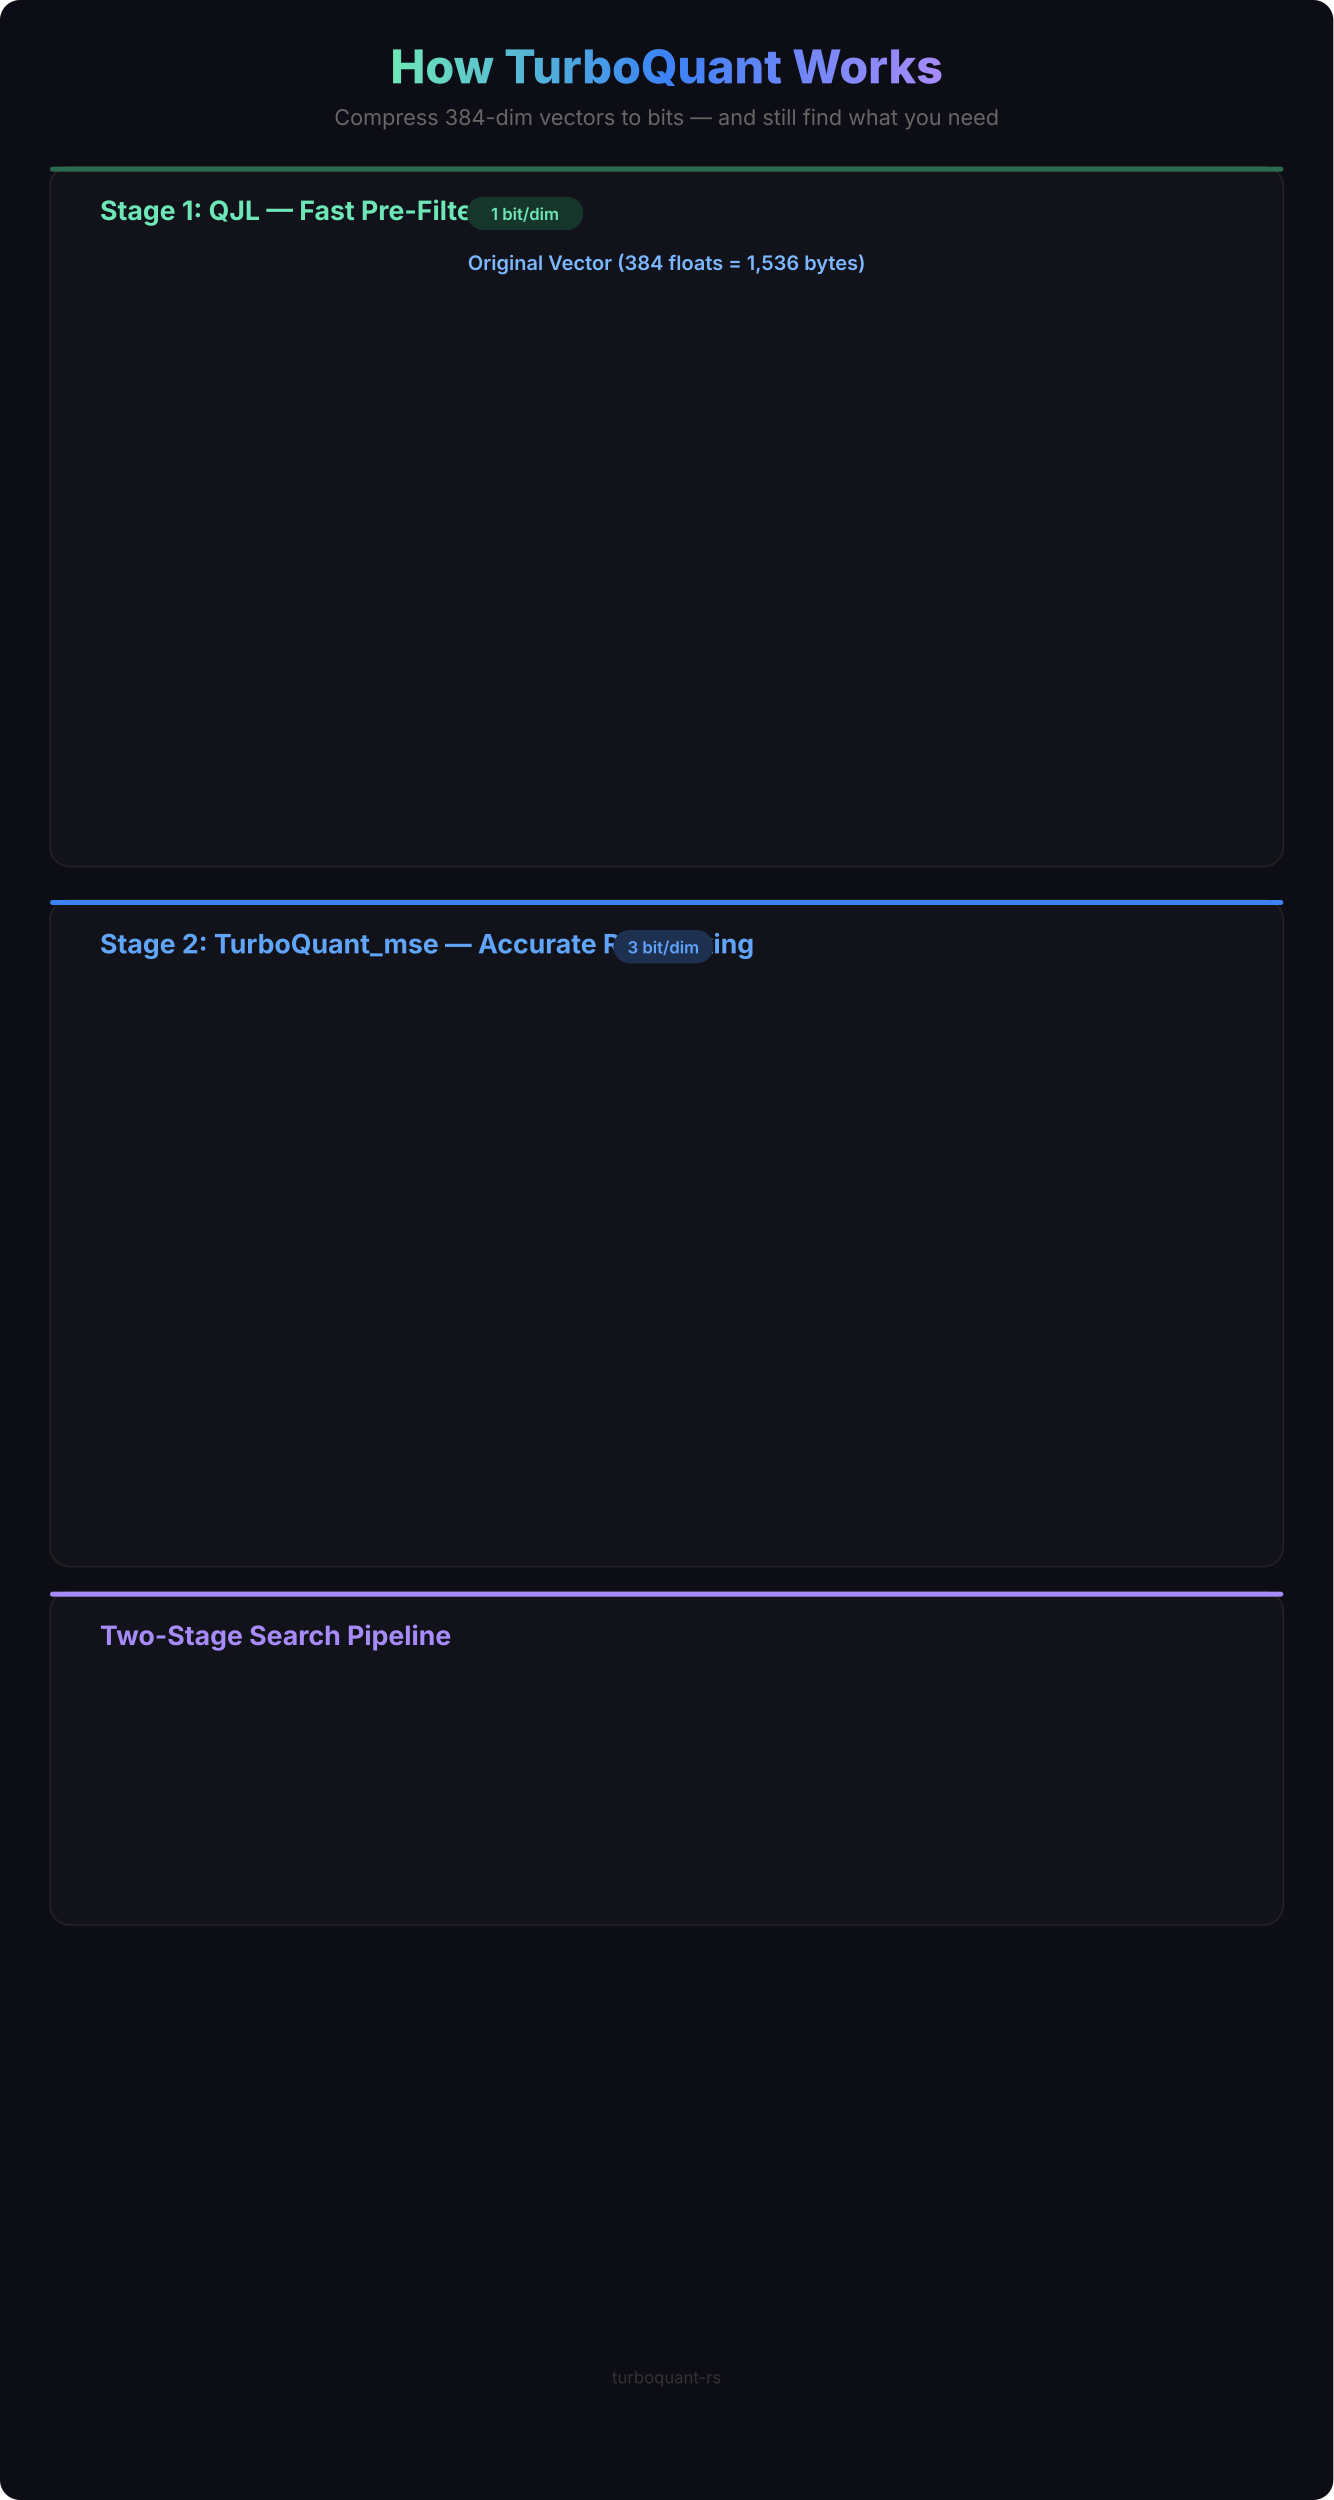
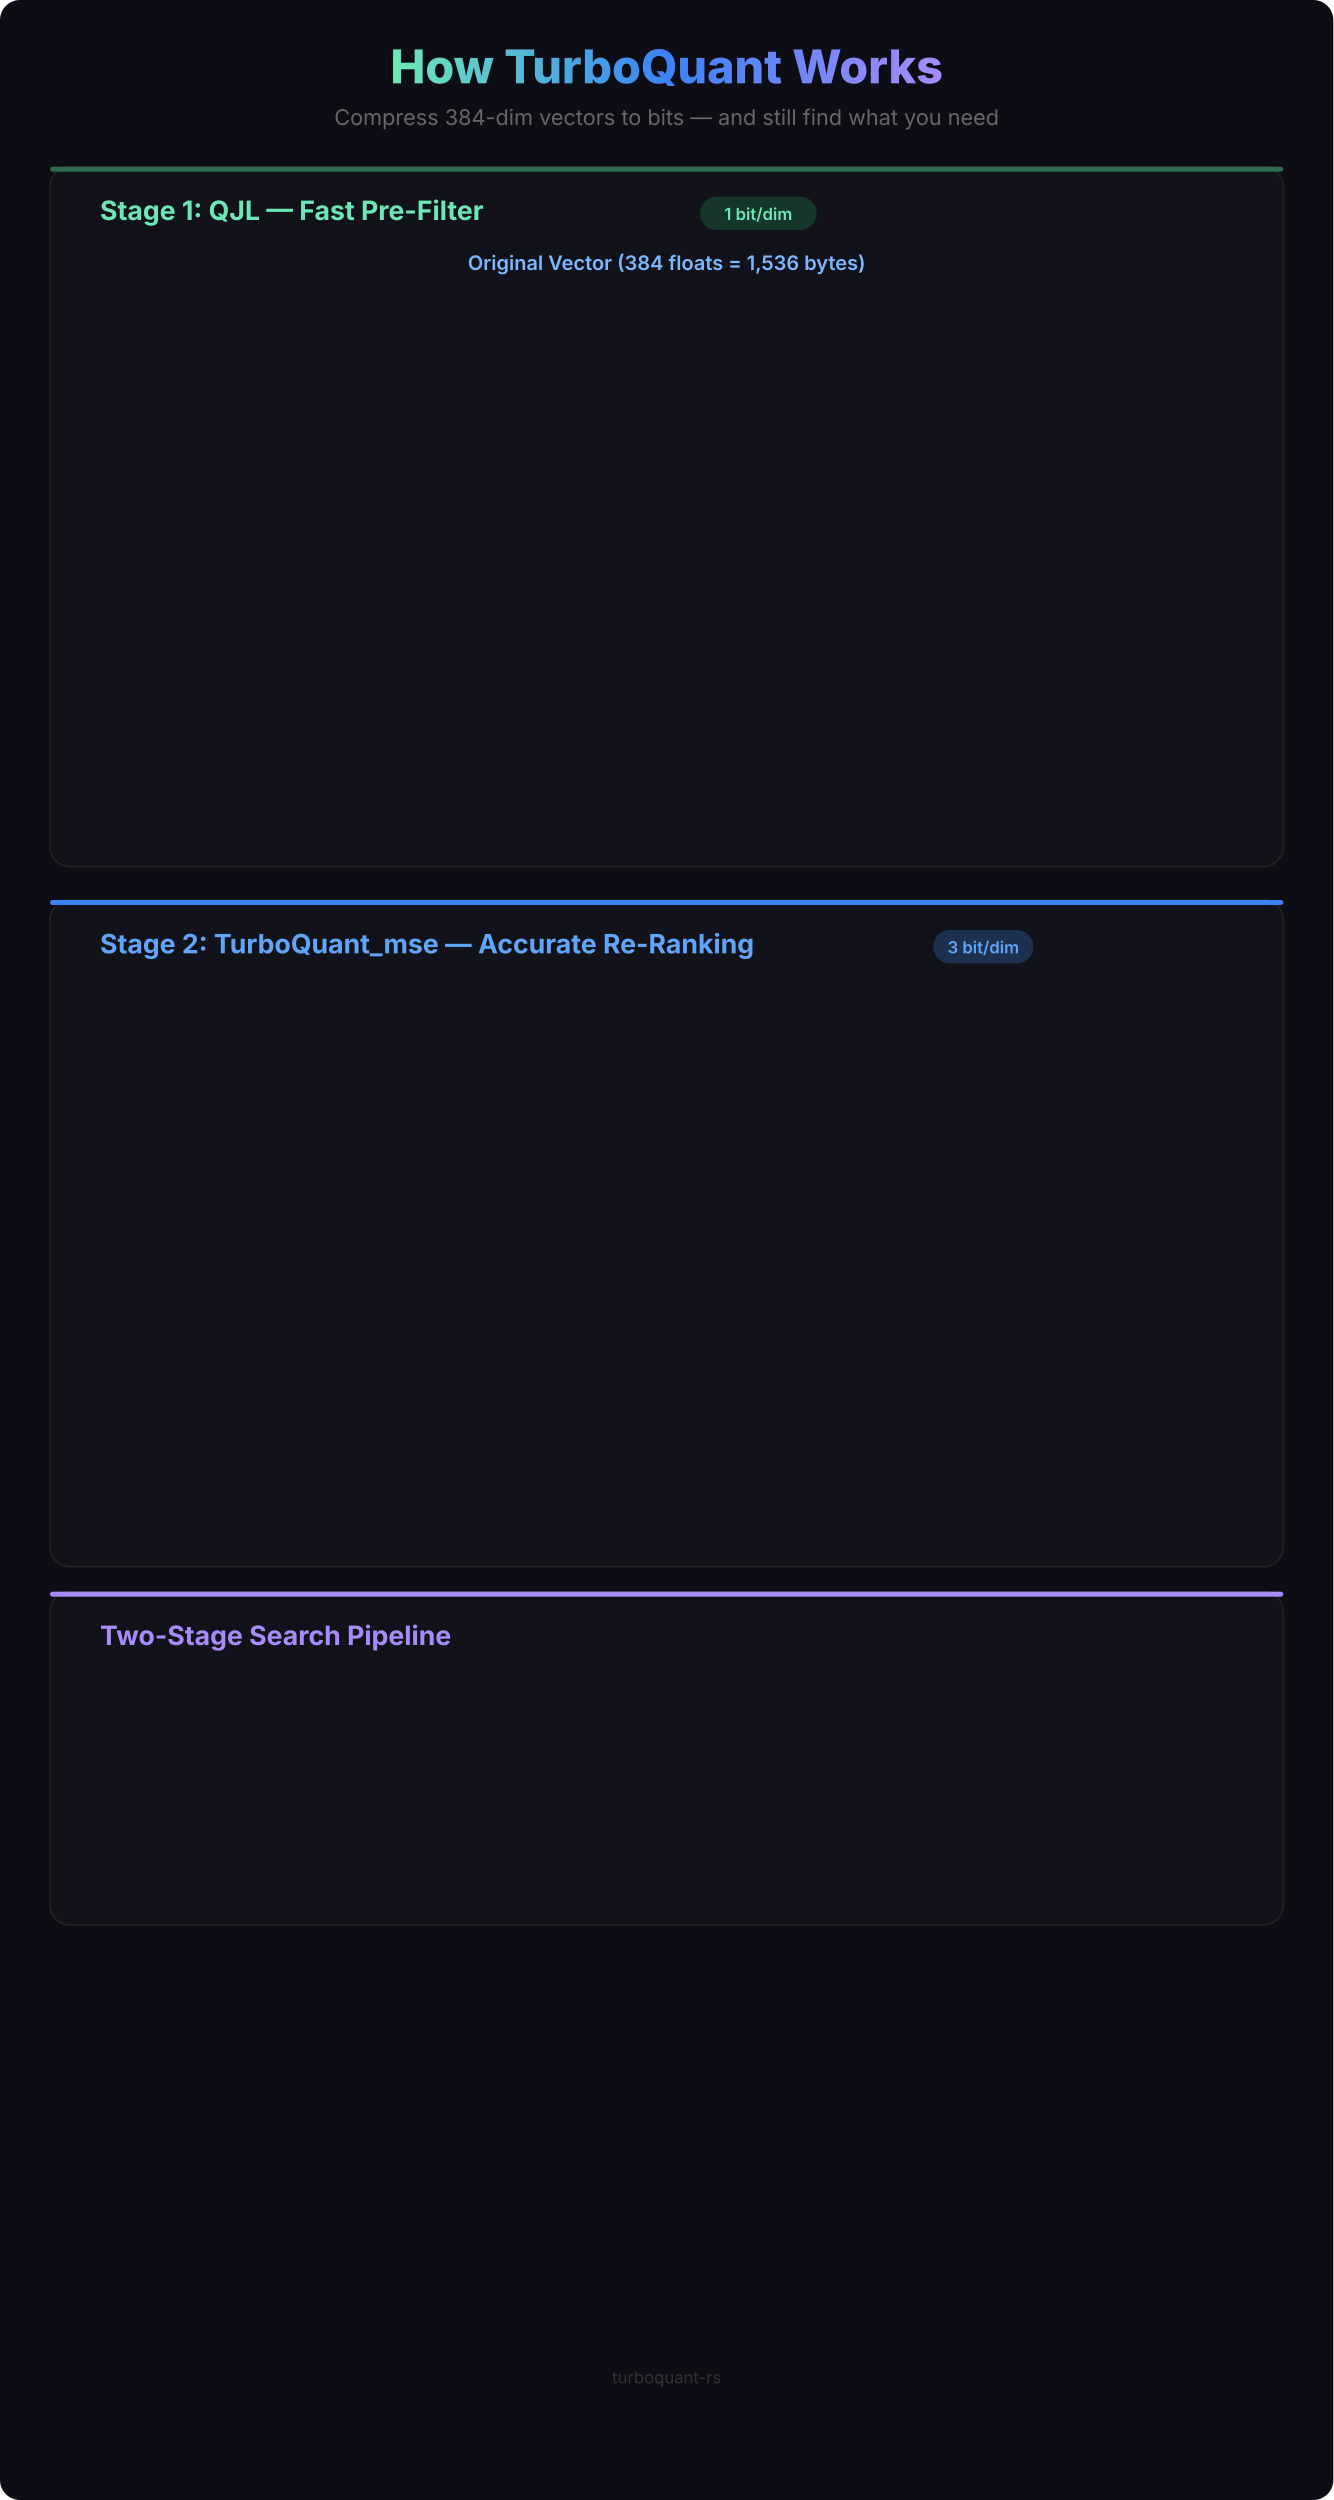
<svg xmlns="http://www.w3.org/2000/svg" viewBox="0 0 800 1500" font-family="'Inter', -apple-system, system-ui, sans-serif">
  <defs>
    <linearGradient id="grad-title" x1="0%" y1="0%" x2="100%" y2="0%">
      <stop offset="0%" style="stop-color:#6ee7b7" />
      <stop offset="50%" style="stop-color:#3b82f6" />
      <stop offset="100%" style="stop-color:#a78bfa" />
    </linearGradient>
  </defs>
  <rect width="800" height="1500" fill="#0d0d15" rx="12" />
  <text x="400" y="50" text-anchor="middle" fill="url(#grad-title)" font-size="28" font-weight="800">How TurboQuant Works</text>
  <text x="400" y="75" text-anchor="middle" fill="#666" font-size="13">Compress 384-dim vectors to bits — and still find what you need</text>
  <rect x="30" y="100" width="740" height="420" rx="12" fill="#12121a" stroke="#222" stroke-width="1" />
  <rect x="30" y="100" width="740" height="3" rx="1.5" fill="#2d6a4f" />
  <text x="60" y="132" fill="#6ee7b7" font-size="16" font-weight="700">Stage 1: QJL — Fast Pre-Filter</text>
-   <rect x="280" y="118" width="70" height="20" rx="10" fill="#16362b" />
-   <text x="315" y="132" text-anchor="middle" fill="#6ee7b7" font-size="10" font-weight="600">1 bit/dim</text>
+   <rect x="420" y="118" width="70" height="20" rx="10" fill="#16362b" />
+   <text x="455" y="132" text-anchor="middle" fill="#6ee7b7" font-size="10" font-weight="600">1 bit/dim</text>
  <text x="400" y="162" text-anchor="middle" fill="#7cb8ff" font-size="12" font-weight="600">Original Vector (384 floats = 1,536 bytes)</text>
  <g opacity="0">
    <animate attributeName="opacity" from="0" to="1" dur="0.5s" begin="0.1s" fill="freeze" />
    <rect x="65" y="172" width="32" height="22" rx="3" fill="#1e3a5f" stroke="#2a5a8f" stroke-width="0.5" />
    <text x="81" y="187" text-anchor="middle" fill="#7cb8ff" font-size="7" font-weight="600">0.42</text>
    <rect x="101" y="172" width="32" height="22" rx="3" fill="#1e3a5f" stroke="#2a5a8f" stroke-width="0.5" />
    <text x="117" y="187" text-anchor="middle" fill="#7cb8ff" font-size="7" font-weight="600">-0.17</text>
    <rect x="137" y="172" width="32" height="22" rx="3" fill="#1e3a5f" stroke="#2a5a8f" stroke-width="0.5" />
    <text x="153" y="187" text-anchor="middle" fill="#7cb8ff" font-size="7" font-weight="600">0.88</text>
    <rect x="173" y="172" width="32" height="22" rx="3" fill="#1e3a5f" stroke="#2a5a8f" stroke-width="0.5" />
    <text x="189" y="187" text-anchor="middle" fill="#7cb8ff" font-size="7" font-weight="600">-0.63</text>
    <rect x="209" y="172" width="32" height="22" rx="3" fill="#1e3a5f" stroke="#2a5a8f" stroke-width="0.5" />
    <text x="225" y="187" text-anchor="middle" fill="#7cb8ff" font-size="7" font-weight="600">0.15</text>
    <rect x="245" y="172" width="32" height="22" rx="3" fill="#1e3a5f" stroke="#2a5a8f" stroke-width="0.5" />
    <text x="261" y="187" text-anchor="middle" fill="#7cb8ff" font-size="7" font-weight="600">-0.91</text>
    <rect x="281" y="172" width="32" height="22" rx="3" fill="#1e3a5f" stroke="#2a5a8f" stroke-width="0.5" />
    <text x="297" y="187" text-anchor="middle" fill="#7cb8ff" font-size="7" font-weight="600">0.33</text>
    <rect x="317" y="172" width="32" height="22" rx="3" fill="#1e3a5f" stroke="#2a5a8f" stroke-width="0.5" />
    <text x="333" y="187" text-anchor="middle" fill="#7cb8ff" font-size="7" font-weight="600">-0.44</text>
    <rect x="353" y="172" width="32" height="22" rx="3" fill="#1e3a5f" stroke="#2a5a8f" stroke-width="0.5" />
    <text x="369" y="187" text-anchor="middle" fill="#7cb8ff" font-size="7" font-weight="600">0.72</text>
    <rect x="389" y="172" width="32" height="22" rx="3" fill="#1e3a5f" stroke="#2a5a8f" stroke-width="0.5" />
    <text x="405" y="187" text-anchor="middle" fill="#7cb8ff" font-size="7" font-weight="600">-0.28</text>
    <rect x="425" y="172" width="32" height="22" rx="3" fill="#1e3a5f" stroke="#2a5a8f" stroke-width="0.5" />
    <text x="441" y="187" text-anchor="middle" fill="#7cb8ff" font-size="7" font-weight="600">0.56</text>
    <rect x="461" y="172" width="32" height="22" rx="3" fill="#1e3a5f" stroke="#2a5a8f" stroke-width="0.5" />
    <text x="477" y="187" text-anchor="middle" fill="#7cb8ff" font-size="7" font-weight="600">-0.05</text>
    <rect x="497" y="172" width="32" height="22" rx="3" fill="#1e3a5f" stroke="#2a5a8f" stroke-width="0.5" />
    <text x="513" y="187" text-anchor="middle" fill="#7cb8ff" font-size="7" font-weight="600">0.39</text>
    <rect x="533" y="172" width="32" height="22" rx="3" fill="#1e3a5f" stroke="#2a5a8f" stroke-width="0.5" />
    <text x="549" y="187" text-anchor="middle" fill="#7cb8ff" font-size="7" font-weight="600">-0.77</text>
    <rect x="569" y="172" width="32" height="22" rx="3" fill="#1e3a5f" stroke="#2a5a8f" stroke-width="0.5" />
    <text x="585" y="187" text-anchor="middle" fill="#7cb8ff" font-size="7" font-weight="600">0.61</text>
    <rect x="605" y="172" width="32" height="22" rx="3" fill="#1e3a5f" stroke="#2a5a8f" stroke-width="0.5" />
    <text x="621" y="187" text-anchor="middle" fill="#7cb8ff" font-size="7" font-weight="600">-0.34</text>
    <text x="660" y="187" fill="#555" font-size="14">. . .</text>
    <text x="720" y="187" fill="#555" font-size="9">x384</text>
  </g>
  <g opacity="0">
    <animate attributeName="opacity" from="0" to="1" dur="0.4s" begin="0.8s" fill="freeze" />
    <text x="400" y="215" text-anchor="middle" fill="#3b82f6" font-size="18">↓</text>
    <text x="400" y="232" text-anchor="middle" fill="#888" font-size="11">Multiply by random Gaussian matrix R (seeded, deterministic)</text>
    <text x="400" y="255" text-anchor="middle" fill="#3b82f6" font-size="18">↓</text>
    <text x="400" y="272" text-anchor="middle" fill="#888" font-size="11">Keep only the sign: positive → 1, negative → 0</text>
    <text x="400" y="295" text-anchor="middle" fill="#3b82f6" font-size="18">↓</text>
  </g>
  <g opacity="0">
    <animate attributeName="opacity" from="0" to="1" dur="0.5s" begin="1.5s" fill="freeze" />
    <text x="400" y="318" text-anchor="middle" fill="#6ee7b7" font-size="12" font-weight="600">Compressed: 384 bits = 48 bytes (32x smaller!)</text>
    <rect x="65" y="328" width="22" height="22" rx="3" fill="#2d6a4f" stroke="#40916c" stroke-width="0.5" />
    <text x="76" y="343" text-anchor="middle" fill="#6ee7b7" font-size="9" font-weight="700">1</text>
    <rect x="91" y="328" width="22" height="22" rx="3" fill="#1a1a2e" stroke="#333" stroke-width="0.5" />
    <text x="102" y="343" text-anchor="middle" fill="#555" font-size="9" font-weight="700">0</text>
    <rect x="117" y="328" width="22" height="22" rx="3" fill="#2d6a4f" stroke="#40916c" stroke-width="0.5" />
    <text x="128" y="343" text-anchor="middle" fill="#6ee7b7" font-size="9" font-weight="700">1</text>
    <rect x="143" y="328" width="22" height="22" rx="3" fill="#1a1a2e" stroke="#333" stroke-width="0.5" />
    <text x="154" y="343" text-anchor="middle" fill="#555" font-size="9" font-weight="700">0</text>
    <rect x="169" y="328" width="22" height="22" rx="3" fill="#2d6a4f" stroke="#40916c" stroke-width="0.5" />
    <text x="180" y="343" text-anchor="middle" fill="#6ee7b7" font-size="9" font-weight="700">1</text>
    <rect x="195" y="328" width="22" height="22" rx="3" fill="#1a1a2e" stroke="#333" stroke-width="0.5" />
    <text x="206" y="343" text-anchor="middle" fill="#555" font-size="9" font-weight="700">0</text>
    <rect x="221" y="328" width="22" height="22" rx="3" fill="#2d6a4f" stroke="#40916c" stroke-width="0.5" />
    <text x="232" y="343" text-anchor="middle" fill="#6ee7b7" font-size="9" font-weight="700">1</text>
    <rect x="247" y="328" width="22" height="22" rx="3" fill="#1a1a2e" stroke="#333" stroke-width="0.5" />
    <text x="258" y="343" text-anchor="middle" fill="#555" font-size="9" font-weight="700">0</text>
    <rect x="273" y="328" width="22" height="22" rx="3" fill="#2d6a4f" stroke="#40916c" stroke-width="0.5" />
    <text x="284" y="343" text-anchor="middle" fill="#6ee7b7" font-size="9" font-weight="700">1</text>
    <rect x="299" y="328" width="22" height="22" rx="3" fill="#1a1a2e" stroke="#333" stroke-width="0.5" />
    <text x="310" y="343" text-anchor="middle" fill="#555" font-size="9" font-weight="700">0</text>
    <rect x="325" y="328" width="22" height="22" rx="3" fill="#2d6a4f" stroke="#40916c" stroke-width="0.5" />
    <text x="336" y="343" text-anchor="middle" fill="#6ee7b7" font-size="9" font-weight="700">1</text>
    <rect x="351" y="328" width="22" height="22" rx="3" fill="#1a1a2e" stroke="#333" stroke-width="0.5" />
    <text x="362" y="343" text-anchor="middle" fill="#555" font-size="9" font-weight="700">0</text>
    <rect x="377" y="328" width="22" height="22" rx="3" fill="#2d6a4f" stroke="#40916c" stroke-width="0.5" />
    <text x="388" y="343" text-anchor="middle" fill="#6ee7b7" font-size="9" font-weight="700">1</text>
    <rect x="403" y="328" width="22" height="22" rx="3" fill="#2d6a4f" stroke="#40916c" stroke-width="0.5" />
    <text x="414" y="343" text-anchor="middle" fill="#6ee7b7" font-size="9" font-weight="700">1</text>
    <rect x="429" y="328" width="22" height="22" rx="3" fill="#1a1a2e" stroke="#333" stroke-width="0.5" />
    <text x="440" y="343" text-anchor="middle" fill="#555" font-size="9" font-weight="700">0</text>
    <rect x="455" y="328" width="22" height="22" rx="3" fill="#2d6a4f" stroke="#40916c" stroke-width="0.5" />
    <text x="466" y="343" text-anchor="middle" fill="#6ee7b7" font-size="9" font-weight="700">1</text>
    <text x="500" y="343" fill="#555" font-size="14">. . .</text>
  </g>
  <g opacity="0">
    <animate attributeName="opacity" from="0" to="1" dur="0.5s" begin="2.2s" fill="freeze" />
    <text x="400" y="385" text-anchor="middle" fill="#aaa" font-size="12" font-weight="600">Comparing = XOR + popcount (Hamming distance)</text>
    <text x="60" y="414" fill="#6ee7b7" font-size="10">A:</text>
    <rect x="80" y="400" width="24" height="22" rx="3" fill="#2d6a4f" stroke="#40916c" stroke-width="0.5" />
    <text x="92" y="415" text-anchor="middle" fill="#6ee7b7" font-size="10" font-weight="700">1</text>
    <rect x="108" y="400" width="24" height="22" rx="3" fill="#1a1a2e" stroke="#333" stroke-width="0.5" />
    <text x="120" y="415" text-anchor="middle" fill="#555" font-size="10" font-weight="700">0</text>
    <rect x="136" y="400" width="24" height="22" rx="3" fill="#2d6a4f" stroke="#40916c" stroke-width="0.5" />
    <text x="148" y="415" text-anchor="middle" fill="#6ee7b7" font-size="10" font-weight="700">1</text>
    <rect x="164" y="400" width="24" height="22" rx="3" fill="#2d6a4f" stroke="#40916c" stroke-width="0.5" />
    <text x="176" y="415" text-anchor="middle" fill="#6ee7b7" font-size="10" font-weight="700">1</text>
    <rect x="192" y="400" width="24" height="22" rx="3" fill="#1a1a2e" stroke="#333" stroke-width="0.5" />
    <text x="204" y="415" text-anchor="middle" fill="#555" font-size="10" font-weight="700">0</text>
    <rect x="220" y="400" width="24" height="22" rx="3" fill="#2d6a4f" stroke="#40916c" stroke-width="0.5" />
    <text x="232" y="415" text-anchor="middle" fill="#6ee7b7" font-size="10" font-weight="700">1</text>
    <rect x="248" y="400" width="24" height="22" rx="3" fill="#1a1a2e" stroke="#333" stroke-width="0.5" />
    <text x="260" y="415" text-anchor="middle" fill="#555" font-size="10" font-weight="700">0</text>
    <rect x="276" y="400" width="24" height="22" rx="3" fill="#2d6a4f" stroke="#40916c" stroke-width="0.5" />
    <text x="288" y="415" text-anchor="middle" fill="#6ee7b7" font-size="10" font-weight="700">1</text>
    <text x="60" y="444" fill="#60a5fa" font-size="10">B:</text>
    <rect x="80" y="430" width="24" height="22" rx="3" fill="#2d6a4f" stroke="#40916c" stroke-width="0.5" />
    <text x="92" y="445" text-anchor="middle" fill="#6ee7b7" font-size="10" font-weight="700">1</text>
    <rect x="108" y="430" width="24" height="22" rx="3" fill="#1a1a2e" stroke="#333" stroke-width="0.5" />
    <text x="120" y="445" text-anchor="middle" fill="#555" font-size="10" font-weight="700">0</text>
    <rect x="136" y="430" width="24" height="22" rx="3" fill="#5c1a1a" stroke="#7f1d1d" stroke-width="0.5" />
    <text x="148" y="445" text-anchor="middle" fill="#f87171" font-size="10" font-weight="700">0</text>
    <rect x="164" y="430" width="24" height="22" rx="3" fill="#2d6a4f" stroke="#40916c" stroke-width="0.5" />
    <text x="176" y="445" text-anchor="middle" fill="#6ee7b7" font-size="10" font-weight="700">1</text>
    <rect x="192" y="430" width="24" height="22" rx="3" fill="#1a1a2e" stroke="#333" stroke-width="0.5" />
    <text x="204" y="445" text-anchor="middle" fill="#555" font-size="10" font-weight="700">0</text>
    <rect x="220" y="430" width="24" height="22" rx="3" fill="#5c1a1a" stroke="#7f1d1d" stroke-width="0.5" />
    <text x="232" y="445" text-anchor="middle" fill="#f87171" font-size="10" font-weight="700">0</text>
    <rect x="248" y="430" width="24" height="22" rx="3" fill="#1a1a2e" stroke="#333" stroke-width="0.5" />
    <text x="260" y="445" text-anchor="middle" fill="#555" font-size="10" font-weight="700">0</text>
    <rect x="276" y="430" width="24" height="22" rx="3" fill="#2d6a4f" stroke="#40916c" stroke-width="0.5" />
    <text x="288" y="445" text-anchor="middle" fill="#6ee7b7" font-size="10" font-weight="700">1</text>
    <text x="92" y="475" text-anchor="middle" fill="#6ee7b7" font-size="11">=</text>
    <text x="120" y="475" text-anchor="middle" fill="#6ee7b7" font-size="11">=</text>
    <text x="148" y="475" text-anchor="middle" fill="#f87171" font-size="11" font-weight="700">≠</text>
    <text x="176" y="475" text-anchor="middle" fill="#6ee7b7" font-size="11">=</text>
    <text x="204" y="475" text-anchor="middle" fill="#6ee7b7" font-size="11">=</text>
    <text x="232" y="475" text-anchor="middle" fill="#f87171" font-size="11" font-weight="700">≠</text>
    <text x="260" y="475" text-anchor="middle" fill="#6ee7b7" font-size="11">=</text>
    <text x="288" y="475" text-anchor="middle" fill="#6ee7b7" font-size="11">=</text>
    <rect x="136" y="398" width="24" height="56" rx="3" fill="none" stroke="#f87171" stroke-width="1.5" stroke-dasharray="4,3">
      <animate attributeName="stroke-opacity" values="0.3;1;0.3" dur="2s" repeatCount="indefinite" />
    </rect>
    <rect x="220" y="398" width="24" height="56" rx="3" fill="none" stroke="#f87171" stroke-width="1.5" stroke-dasharray="4,3">
      <animate attributeName="stroke-opacity" values="0.3;1;0.3" dur="2s" repeatCount="indefinite" />
    </rect>
    <text x="400" y="414" fill="#aaa" font-size="11">Hamming distance = </text>
    <text x="530" y="414" fill="#fbbf24" font-size="14" font-weight="800">2</text>
    <text x="400" y="434" fill="#666" font-size="10">Low distance = similar vectors. 1 CPU instruction per 64 bits.</text>
  </g>
  <rect x="30" y="540" width="740" height="400" rx="12" fill="#12121a" stroke="#222" stroke-width="1" />
  <rect x="30" y="540" width="740" height="3" rx="1.5" fill="#3b82f6" />
  <text x="60" y="572" fill="#60a5fa" font-size="16" font-weight="700">Stage 2: TurboQuant_mse — Accurate Re-Ranking</text>
-   <rect x="368" y="558" width="60" height="20" rx="10" fill="#1e3050" />
-   <text x="398" y="572" text-anchor="middle" fill="#60a5fa" font-size="10" font-weight="600">3 bit/dim</text>
+   <rect x="560" y="558" width="60" height="20" rx="10" fill="#1e3050" />
+   <text x="590" y="572" text-anchor="middle" fill="#60a5fa" font-size="10" font-weight="600">3 bit/dim</text>
  <g opacity="0">
    <animate attributeName="opacity" from="0" to="1" dur="0.5s" begin="2.8s" fill="freeze" />
    <text x="400" y="600" text-anchor="middle" fill="#aaa" font-size="11" font-weight="600">1. Normalize vector (store L2 norm), then rotate with random orthogonal matrix Q</text>
    <text x="400" y="616" text-anchor="middle" fill="#666" font-size="10">Q is generated via Gram-Schmidt on a Gaussian matrix (seeded, deterministic)</text>
    <text x="400" y="640" text-anchor="middle" fill="#7cb8ff" font-size="10">After rotation, each coordinate ≈ N(0, 1/384)</text>
    <rect x="100" y="648" width="32" height="22" rx="3" fill="#1e3a5f" stroke="#2a5a8f" stroke-width="0.5" />
    <text x="116" y="663" text-anchor="middle" fill="#7cb8ff" font-size="7">.021</text>
    <rect x="136" y="648" width="32" height="22" rx="3" fill="#1e3a5f" stroke="#2a5a8f" stroke-width="0.5" />
    <text x="152" y="663" text-anchor="middle" fill="#7cb8ff" font-size="7">-.038</text>
    <rect x="172" y="648" width="32" height="22" rx="3" fill="#1e3a5f" stroke="#2a5a8f" stroke-width="0.5" />
    <text x="188" y="663" text-anchor="middle" fill="#7cb8ff" font-size="7">.055</text>
    <rect x="208" y="648" width="32" height="22" rx="3" fill="#1e3a5f" stroke="#2a5a8f" stroke-width="0.5" />
    <text x="224" y="663" text-anchor="middle" fill="#7cb8ff" font-size="7">-.012</text>
    <rect x="244" y="648" width="32" height="22" rx="3" fill="#1e3a5f" stroke="#2a5a8f" stroke-width="0.5" />
    <text x="260" y="663" text-anchor="middle" fill="#7cb8ff" font-size="7">.047</text>
    <rect x="280" y="648" width="32" height="22" rx="3" fill="#1e3a5f" stroke="#2a5a8f" stroke-width="0.5" />
    <text x="296" y="663" text-anchor="middle" fill="#7cb8ff" font-size="7">-.063</text>
    <rect x="316" y="648" width="32" height="22" rx="3" fill="#1e3a5f" stroke="#2a5a8f" stroke-width="0.5" />
    <text x="332" y="663" text-anchor="middle" fill="#7cb8ff" font-size="7">.008</text>
    <rect x="352" y="648" width="32" height="22" rx="3" fill="#1e3a5f" stroke="#2a5a8f" stroke-width="0.5" />
    <text x="368" y="663" text-anchor="middle" fill="#7cb8ff" font-size="7">-.041</text>
    <text x="400" y="663" fill="#555" font-size="12">. . .</text>
  </g>
  <g opacity="0">
    <animate attributeName="opacity" from="0" to="1" dur="0.5s" begin="3.5s" fill="freeze" />
    <text x="400" y="695" text-anchor="middle" fill="#3b82f6" font-size="14">↓</text>
    <text x="400" y="712" text-anchor="middle" fill="#aaa" font-size="11" font-weight="600">2. Quantize each coordinate with Lloyd-Max codebook (8 centroids for 3-bit)</text>
    <line x1="100" y1="740" x2="700" y2="740" stroke="#333" stroke-width="1" />
    <circle cx="130" cy="740" r="4" fill="#f87171">
      <animate attributeName="r" values="2;4;2" dur="2s" repeatCount="indefinite" />
    </circle>
    <text x="130" y="758" text-anchor="middle" fill="#f87171" font-size="7">-2.15</text>
    <circle cx="200" cy="740" r="4" fill="#fb923c" />
    <text x="200" y="758" text-anchor="middle" fill="#fb923c" font-size="7">-1.34</text>
    <circle cx="270" cy="740" r="4" fill="#fbbf24" />
    <text x="270" y="758" text-anchor="middle" fill="#fbbf24" font-size="7">-0.76</text>
    <circle cx="340" cy="740" r="4" fill="#a3e635" />
    <text x="340" y="758" text-anchor="middle" fill="#a3e635" font-size="7">-0.25</text>
    <circle cx="460" cy="740" r="4" fill="#34d399" />
    <text x="460" y="758" text-anchor="middle" fill="#34d399" font-size="7">+0.25</text>
    <circle cx="530" cy="740" r="4" fill="#38bdf8" />
    <text x="530" y="758" text-anchor="middle" fill="#38bdf8" font-size="7">+0.76</text>
    <circle cx="600" cy="740" r="4" fill="#818cf8" />
    <text x="600" y="758" text-anchor="middle" fill="#818cf8" font-size="7">+1.34</text>
    <circle cx="670" cy="740" r="4" fill="#c084fc">
      <animate attributeName="r" values="2;4;2" dur="2s" repeatCount="indefinite" />
    </circle>
    <text x="670" y="758" text-anchor="middle" fill="#c084fc" font-size="7">+2.15</text>
    <text x="400" y="730" text-anchor="middle" fill="#666" font-size="9">Lloyd-Max optimal centroids for N(0,1), scaled by 1/√d</text>
    <text x="400" y="775" text-anchor="middle" fill="#888" font-size="10">Each coordinate snaps to its nearest centroid → 3-bit index (0-7)</text>
  </g>
  <g opacity="0">
    <animate attributeName="opacity" from="0" to="1" dur="0.5s" begin="4.2s" fill="freeze" />
    <text x="400" y="800" text-anchor="middle" fill="#3b82f6" font-size="14">↓</text>
    <text x="400" y="818" text-anchor="middle" fill="#aaa" font-size="11" font-weight="600">3. Pack 3-bit indices into bytes</text>
    <rect x="120" y="828" width="28" height="22" rx="3" fill="#1e3050" stroke="#3b82f6" stroke-width="0.5" />
    <text x="134" y="843" text-anchor="middle" fill="#60a5fa" font-size="9" font-weight="700">5</text>
    <rect x="152" y="828" width="28" height="22" rx="3" fill="#1e3050" stroke="#3b82f6" stroke-width="0.5" />
    <text x="166" y="843" text-anchor="middle" fill="#60a5fa" font-size="9" font-weight="700">2</text>
    <rect x="184" y="828" width="28" height="22" rx="3" fill="#1e3050" stroke="#3b82f6" stroke-width="0.5" />
    <text x="198" y="843" text-anchor="middle" fill="#60a5fa" font-size="9" font-weight="700">6</text>
    <rect x="216" y="828" width="28" height="22" rx="3" fill="#1e3050" stroke="#3b82f6" stroke-width="0.5" />
    <text x="230" y="843" text-anchor="middle" fill="#60a5fa" font-size="9" font-weight="700">3</text>
    <rect x="248" y="828" width="28" height="22" rx="3" fill="#1e3050" stroke="#3b82f6" stroke-width="0.5" />
    <text x="262" y="843" text-anchor="middle" fill="#60a5fa" font-size="9" font-weight="700">6</text>
    <rect x="280" y="828" width="28" height="22" rx="3" fill="#1e3050" stroke="#3b82f6" stroke-width="0.5" />
    <text x="294" y="843" text-anchor="middle" fill="#60a5fa" font-size="9" font-weight="700">1</text>
    <rect x="312" y="828" width="28" height="22" rx="3" fill="#1e3050" stroke="#3b82f6" stroke-width="0.5" />
    <text x="326" y="843" text-anchor="middle" fill="#60a5fa" font-size="9" font-weight="700">4</text>
    <rect x="344" y="828" width="28" height="22" rx="3" fill="#1e3050" stroke="#3b82f6" stroke-width="0.5" />
    <text x="358" y="843" text-anchor="middle" fill="#60a5fa" font-size="9" font-weight="700">2</text>
    <text x="390" y="843" fill="#555" font-size="12">. . .</text>
    <text x="440" y="843" fill="#555" font-size="9">x384</text>
    <text x="400" y="872" text-anchor="middle" fill="#60a5fa" font-size="11" font-weight="600">384 x 3 bits = 144 bytes + 4 bytes norm = 148 bytes (10x smaller!)</text>
  </g>
  <g opacity="0">
    <animate attributeName="opacity" from="0" to="1" dur="0.5s" begin="4.8s" fill="freeze" />
    <rect x="55" y="888" width="690" height="38" rx="8" fill="#16161e" />
    <line x1="55" y1="888" x2="55" y2="926" stroke="#3b82f6" stroke-width="3" />
    <text x="72" y="904" fill="#aaa" font-size="10">Similarity = dot product in rotated domain via codebook lookups. Since Q is orthogonal,</text>
    <text x="72" y="918" fill="#aaa" font-size="10">⟨x, y⟩ = ⟨Qx, Qy⟩. No matrix multiply at search time — just table lookups!</text>
  </g>
  <rect x="30" y="955" width="740" height="200" rx="12" fill="#12121a" stroke="#222" stroke-width="1" />
  <rect x="30" y="955" width="740" height="3" rx="1.5" fill="#a78bfa" />
  <text x="60" y="987" fill="#a78bfa" font-size="16" font-weight="700">Two-Stage Search Pipeline</text>
  <g opacity="0">
    <animate attributeName="opacity" from="0" to="1" dur="0.5s" begin="5.2s" fill="freeze" />
    <rect x="55" y="1005" width="120" height="60" rx="10" fill="#1e293b" stroke="#334155" stroke-width="1" />
    <text x="115" y="1033" text-anchor="middle" fill="#60a5fa" font-size="20" font-weight="800">1</text>
    <text x="115" y="1050" text-anchor="middle" fill="#888" font-size="9">Query</text>
    <text x="192" y="1040" text-anchor="middle" fill="#3b82f6" font-size="16" font-weight="700">→</text>
  </g>
  <g opacity="0">
    <animate attributeName="opacity" from="0" to="1" dur="0.5s" begin="5.6s" fill="freeze" />
    <rect x="210" y="1005" width="140" height="60" rx="10" fill="#1a2e1a" stroke="#2d6a4f" stroke-width="1" />
    <text x="280" y="1030" text-anchor="middle" fill="#6ee7b7" font-size="16" font-weight="800">10,000</text>
    <text x="280" y="1050" text-anchor="middle" fill="#888" font-size="9">QJL Hamming scan</text>
    <text x="367" y="1040" text-anchor="middle" fill="#3b82f6" font-size="16" font-weight="700">→</text>
  </g>
  <g opacity="0">
    <animate attributeName="opacity" from="0" to="1" dur="0.5s" begin="6s" fill="freeze" />
    <rect x="385" y="1005" width="140" height="60" rx="10" fill="#1e3050" stroke="#3b82f6" stroke-width="1" />
    <text x="455" y="1030" text-anchor="middle" fill="#60a5fa" font-size="16" font-weight="800">200</text>
    <text x="455" y="1050" text-anchor="middle" fill="#888" font-size="9">TurboQuant_mse re-rank</text>
    <text x="542" y="1040" text-anchor="middle" fill="#3b82f6" font-size="16" font-weight="700">→</text>
  </g>
  <g opacity="0">
    <animate attributeName="opacity" from="0" to="1" dur="0.5s" begin="6.4s" fill="freeze" />
    <rect x="560" y="1005" width="120" height="60" rx="10" fill="#2e1a3e" stroke="#6b2158" stroke-width="1" />
    <text x="620" y="1030" text-anchor="middle" fill="#a78bfa" font-size="20" font-weight="800">10</text>
    <text x="620" y="1050" text-anchor="middle" fill="#888" font-size="9">Final results</text>
  </g>
  <g opacity="0">
    <animate attributeName="opacity" from="0" to="1" dur="0.5s" begin="6.8s" fill="freeze" />
    <rect x="55" y="1080" width="690" height="55" rx="8" fill="#16161e" />
    <line x1="55" y1="1080" x2="55" y2="1135" stroke="#a78bfa" stroke-width="3" />
    <text x="72" y="1097" fill="#aaa" font-size="10">QJL eliminates 98% of candidates with XOR + popcount — nanoseconds per vector.</text>
    <text x="72" y="1112" fill="#aaa" font-size="10">TurboQuant_mse re-ranks 200 survivors with near-optimal accuracy (MSE ≤ 0.038 at 3-bit).</text>
    <text x="72" y="1127" fill="#666" font-size="10">Result: near-exact recall at a fraction of brute-force cost.</text>
  </g>
  <g opacity="0">
    <animate attributeName="opacity" from="0" to="1" dur="0.5s" begin="7.2s" fill="freeze" />
    <text x="400" y="1185" text-anchor="middle" fill="#888" font-size="12" font-weight="600">Memory per vector (384 dimensions)</text>
    <rect x="60" y="1200" width="660" height="24" rx="4" fill="#5c1a1a" />
    <text x="70" y="1216" fill="#f87171" font-size="10" font-weight="600">float32: 1,536 bytes</text>
    <rect x="60" y="1233" width="63" height="24" rx="4" fill="#1e3050" />
    <text x="132" y="1249" fill="#60a5fa" font-size="10" font-weight="600">TurboQuant_mse 3-bit: 148 B</text>
    <rect x="60" y="1266" width="21" height="24" rx="4" fill="#1a3a2a" />
    <text x="90" y="1282" fill="#6ee7b7" font-size="10" font-weight="600">QJL 1-bit: 48 bytes</text>
    <text x="400" y="1320" text-anchor="middle" fill="#444" font-size="10">10,000 docs: 15 MB raw → 1.9 MB compressed (QJL + TurboQuant_mse 3-bit)</text>
  </g>
  <g opacity="0">
    <animate attributeName="opacity" from="0" to="1" dur="0.5s" begin="7.8s" fill="freeze" />
    <rect x="55" y="1345" width="690" height="52" rx="8" fill="#16161e" />
    <text x="72" y="1363" fill="#666" font-size="9">Based on: Zandieh et al. "TurboQuant" (arXiv:2504.19874, 2025), "QJL" (arXiv:2406.03482, 2024)</text>
    <text x="72" y="1378" fill="#666" font-size="9">Also includes: Han et al. "PolarQuant" (arXiv:2502.02617, 2025)</text>
  </g>
  <text x="400" y="1430" text-anchor="middle" fill="#333" font-size="10">turboquant-rs</text>
</svg>
